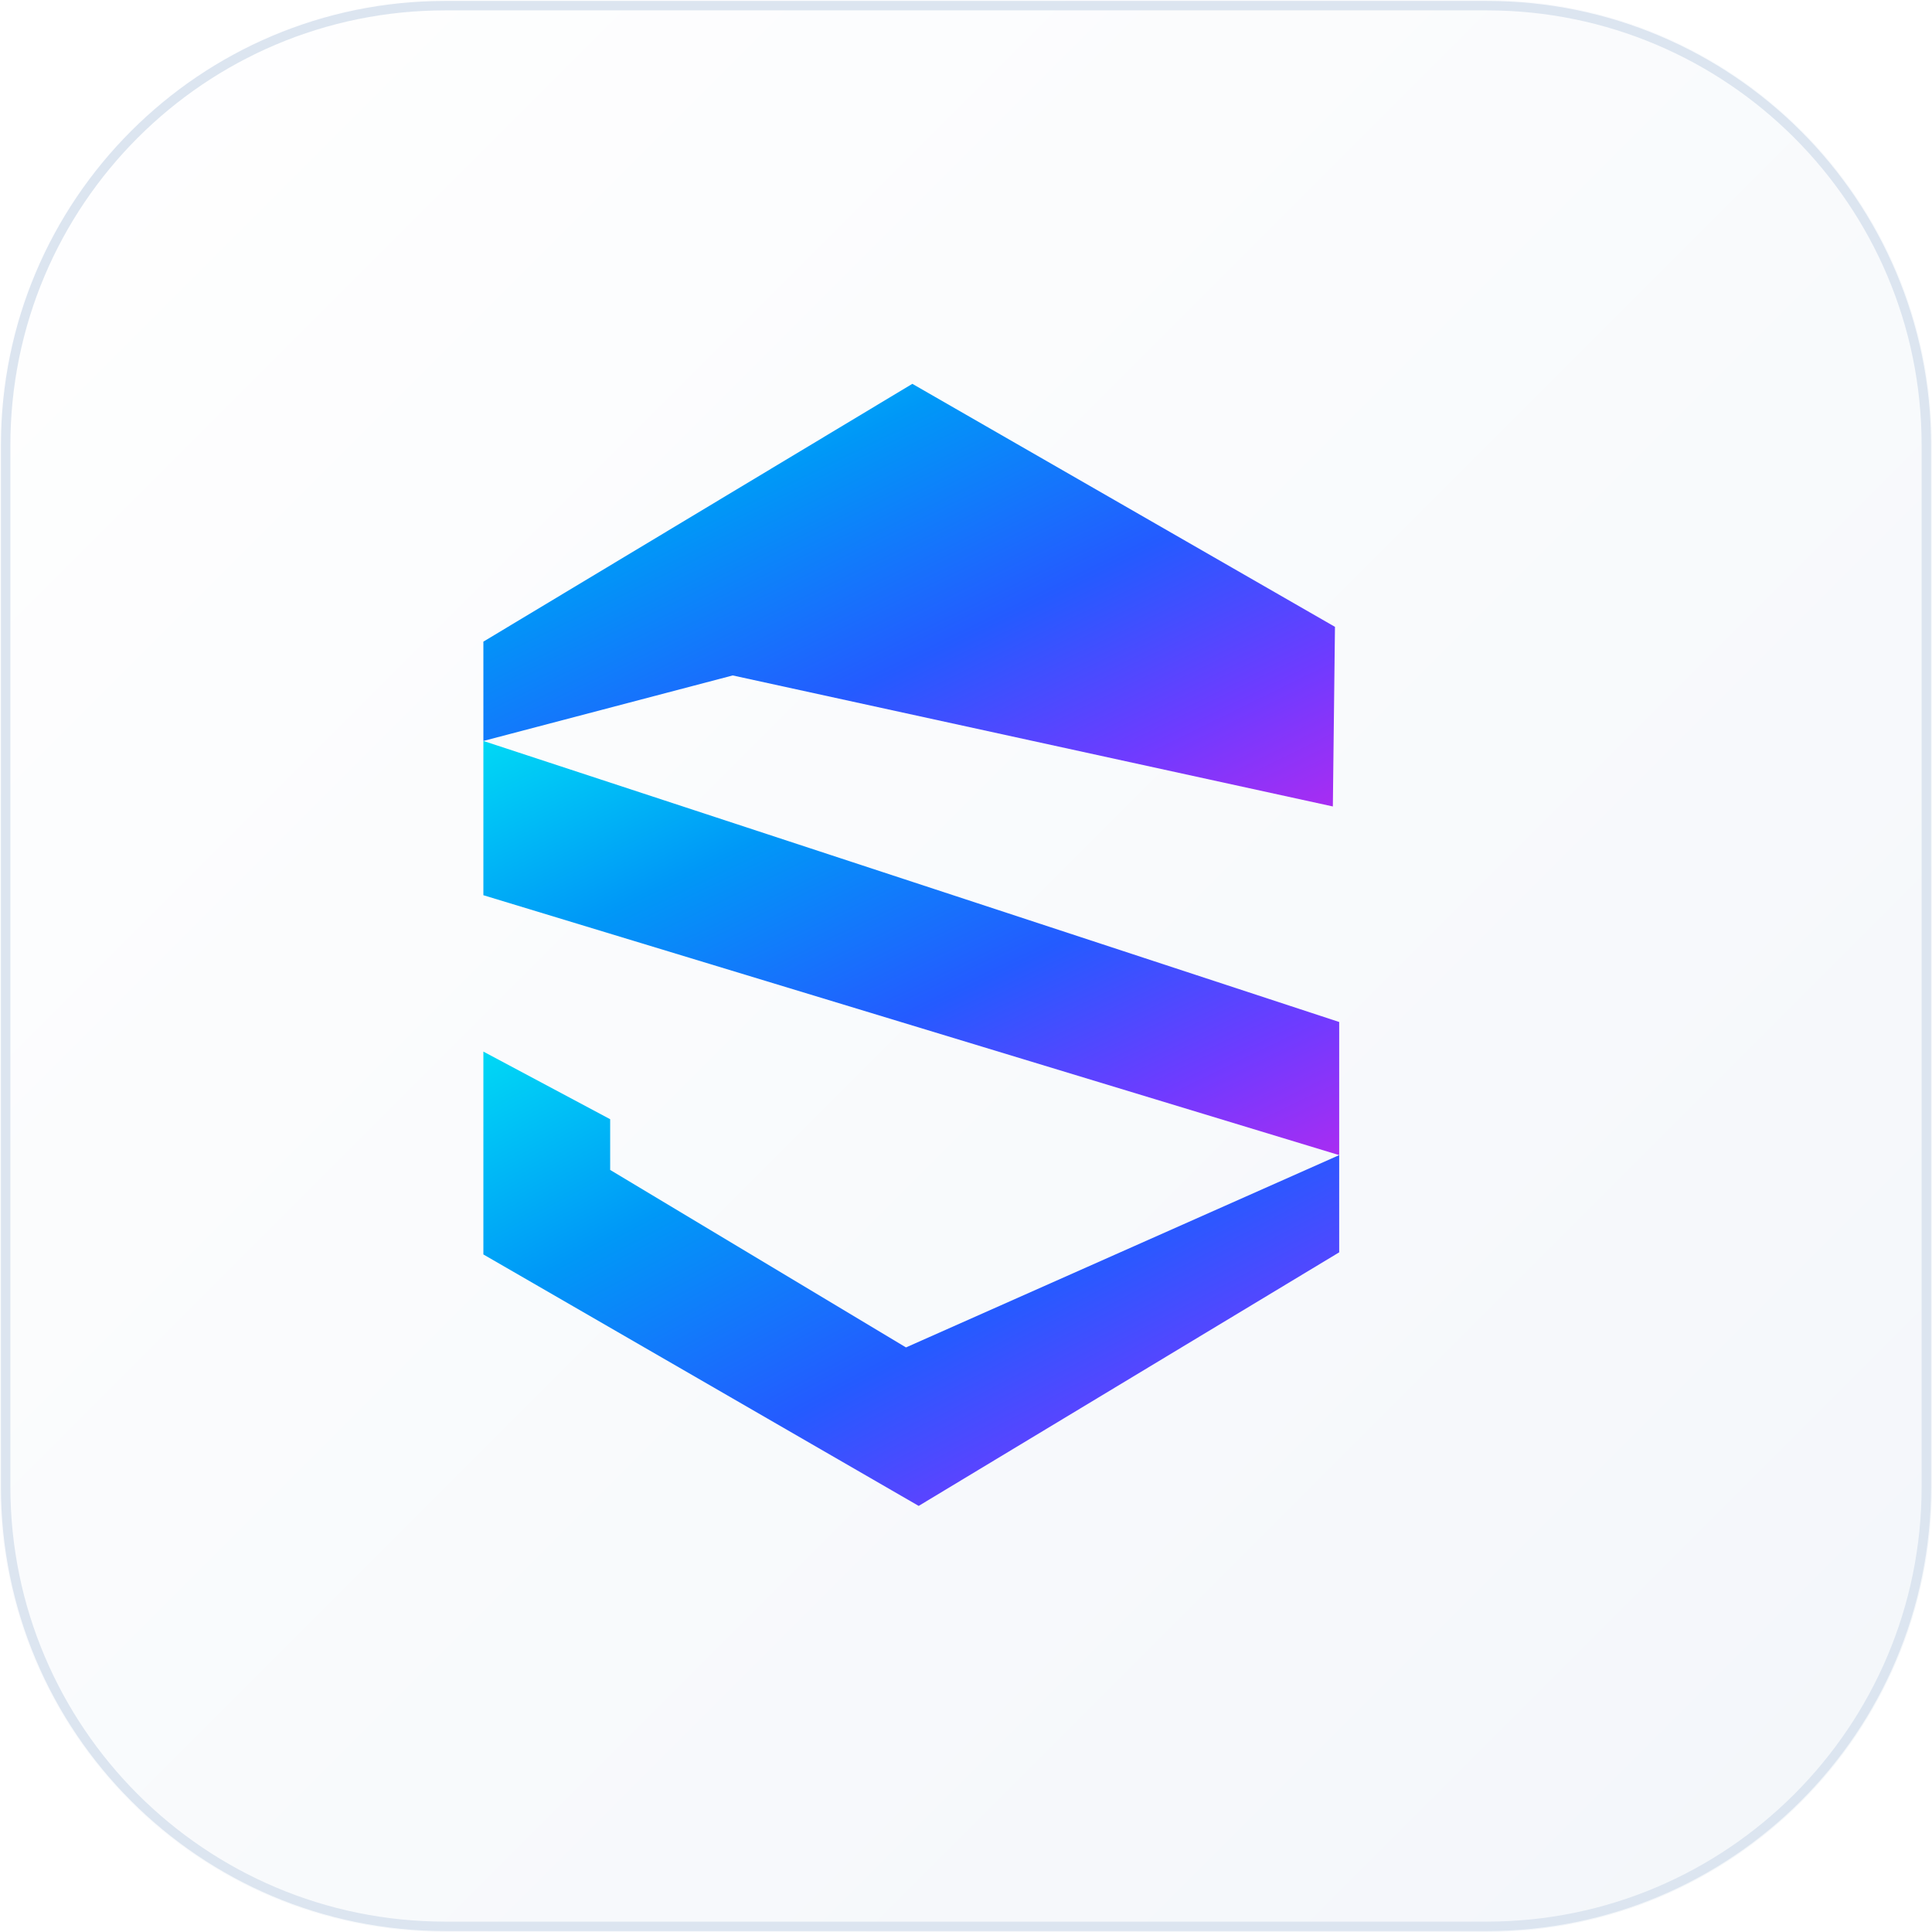
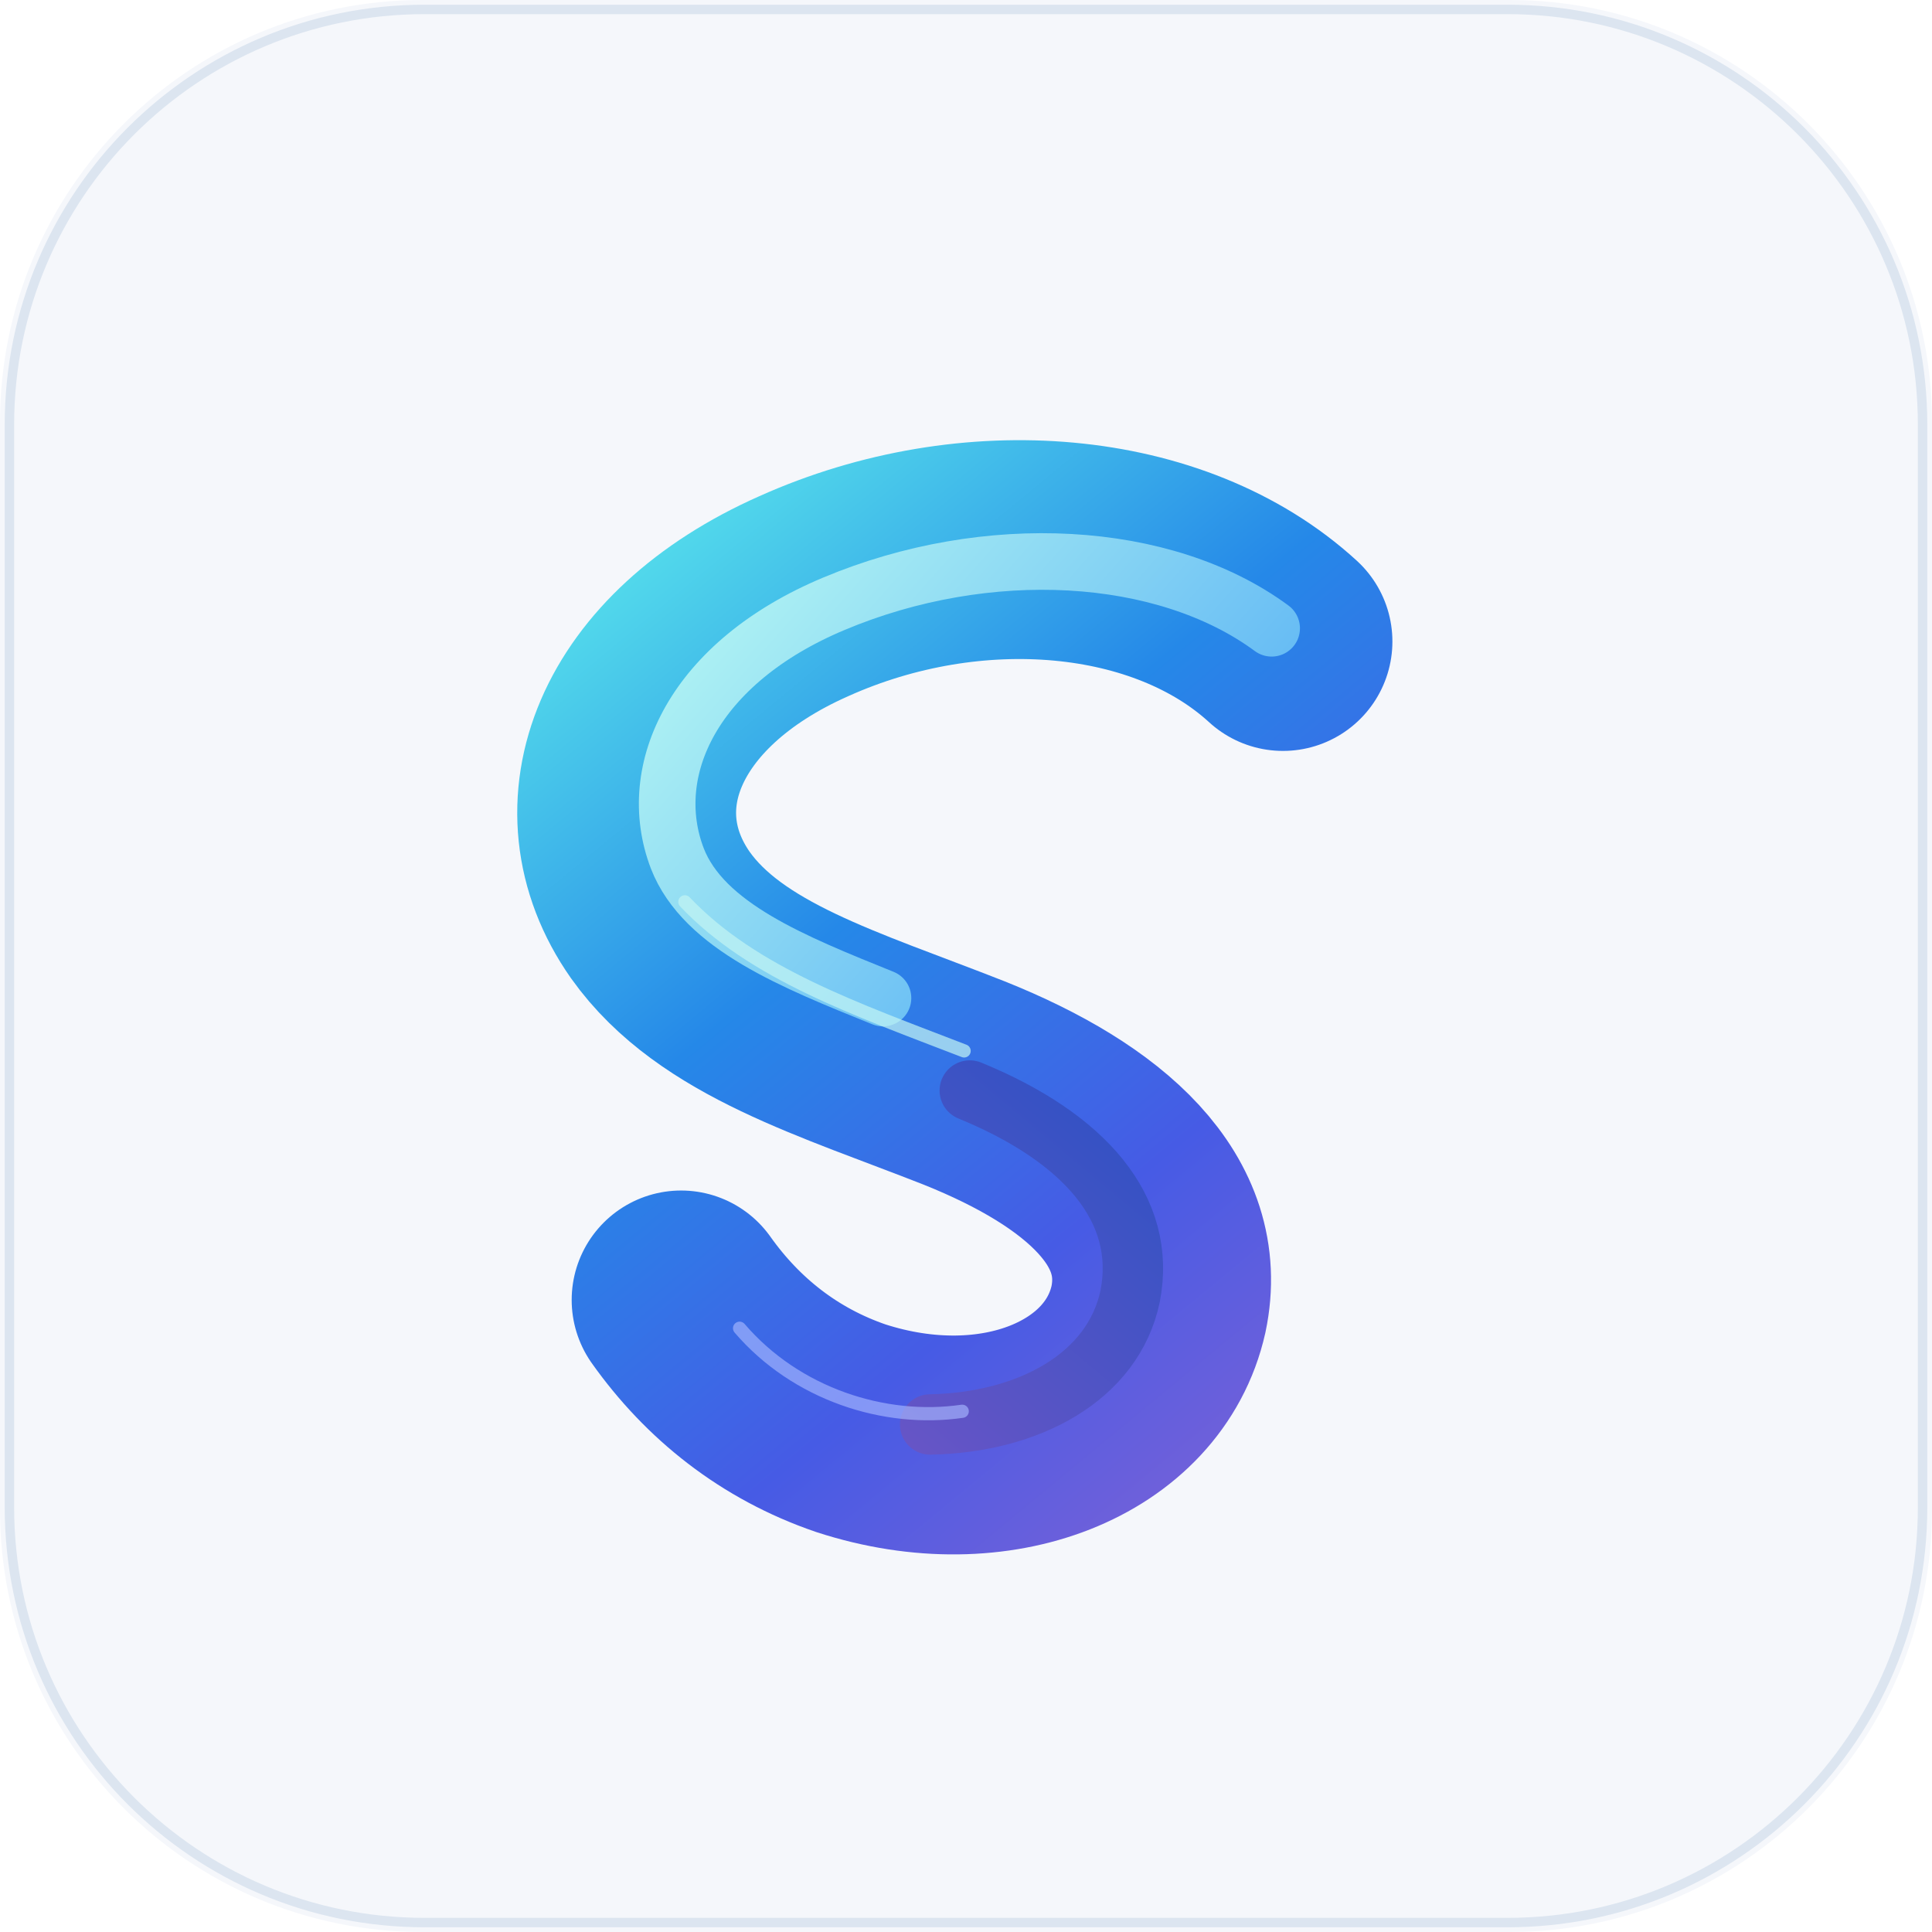
- <svg xmlns="http://www.w3.org/2000/svg" viewBox="0 0 1024 1024">
+ <svg xmlns="http://www.w3.org/2000/svg" viewBox="0 0 1024 1024" role="img" aria-labelledby="title desc">
  <defs>
-     <linearGradient id="g" x1="0" y1="0" x2="1" y2="1" gradientUnits="objectBoundingBox">
-       <stop offset="0" stop-color="#00D9F5" />
-       <stop offset=".28" stop-color="#0098F7" />
-       <stop offset=".58" stop-color="#245BFF" />
-       <stop offset=".82" stop-color="#6F3BFF" />
-       <stop offset="1" stop-color="#A92CF2" />
+     <linearGradient id="shadecode-folded-s-ribbon" x1="320" y1="300" x2="700" y2="760" gradientUnits="userSpaceOnUse">
+       <stop offset="0" stop-color="#54DDEB" />
+       <stop offset=".38" stop-color="#2588E8" />
+       <stop offset=".72" stop-color="#465BE5" />
+       <stop offset="1" stop-color="#7761D8" />
    </linearGradient>
-     <linearGradient id="bg" x1="0" y1="0" x2="1" y2="1">
-       <stop offset="0" stop-color="#FFFFFF" />
-       <stop offset="1" stop-color="#F3F6FA" />
+     <linearGradient id="shadecode-folded-s-fold" x1="360" y1="330" x2="620" y2="560" gradientUnits="userSpaceOnUse">
+       <stop stop-color="#B1F4F3" />
+       <stop offset="1" stop-color="#4CA8F4" />
+     </linearGradient>
+     <linearGradient id="shadecode-folded-s-underfold" x1="600" y1="590" x2="450" y2="770" gradientUnits="userSpaceOnUse">
+       <stop stop-color="#3152C4" />
+       <stop offset="1" stop-color="#6C55C6" />
    </linearGradient>
  </defs>
-   <rect width="1024" height="1024" rx="236" fill="url(#bg)" />
-   <rect x="3" y="3" width="1018" height="1018" rx="233" fill="none" stroke="#DCE5F0" stroke-width="5" />
-   <g transform="translate(175 176) scale(1.12)" fill="url(#g)">
-     <path d="M72.5 146.5 275.5 24.5 475.5 139.5 474.5 224.5 190.5 162.5 72.5 193.5Z" />
-     <path d="M72.5 193.5 477.5 326.5 477.5 389.5 72.5 266.5Z" />
-     <path d="M72.5 340.5 132.5 372.5 132.5 396.5 272.5 480.5 477.5 389.5 477.5 435.5 278.5 555.5 72.5 436.5Z" />
+   <rect width="1024" height="1024" rx="224" fill="#F5F7FB" />
+   <rect x="5" y="5" width="1014" height="1014" rx="220" fill="none" stroke="#DCE5F0" stroke-width="5" />
+   <g>
+     <path d="M680 340 C620 285 515 276 426 316 C338 355 310 428 350 485 C382 530 445 548 511 574 C581 602 625 642 614 694 C601 752 528 782 451 757 C413 744 383 720 361 689" fill="none" stroke="url(#shadecode-folded-s-ribbon)" stroke-width="116" stroke-linecap="round" stroke-linejoin="round" />
+     <path d="M674 333 C617 291 523 286 442 320 C368 351 341 408 359 455 C373 491 421 510 468 529" fill="none" stroke="url(#shadecode-folded-s-fold)" stroke-width="30" stroke-linecap="round" stroke-linejoin="round" />
+     <path d="M514 578 C575 603 608 641 599 687 C590 730 545 754 493 755" fill="none" stroke="url(#shadecode-folded-s-underfold)" stroke-width="32" stroke-linecap="round" stroke-linejoin="round" />
+     <path d="M363 478 C399 516 454 535 511 557" fill="none" stroke="#C4F6F4" stroke-opacity=".7" stroke-width="7" stroke-linecap="round" />
+     <path d="M392 704 C422 739 469 754 510 748" fill="none" stroke="#A7B7FF" stroke-opacity=".65" stroke-width="7" stroke-linecap="round" />
  </g>
</svg>
